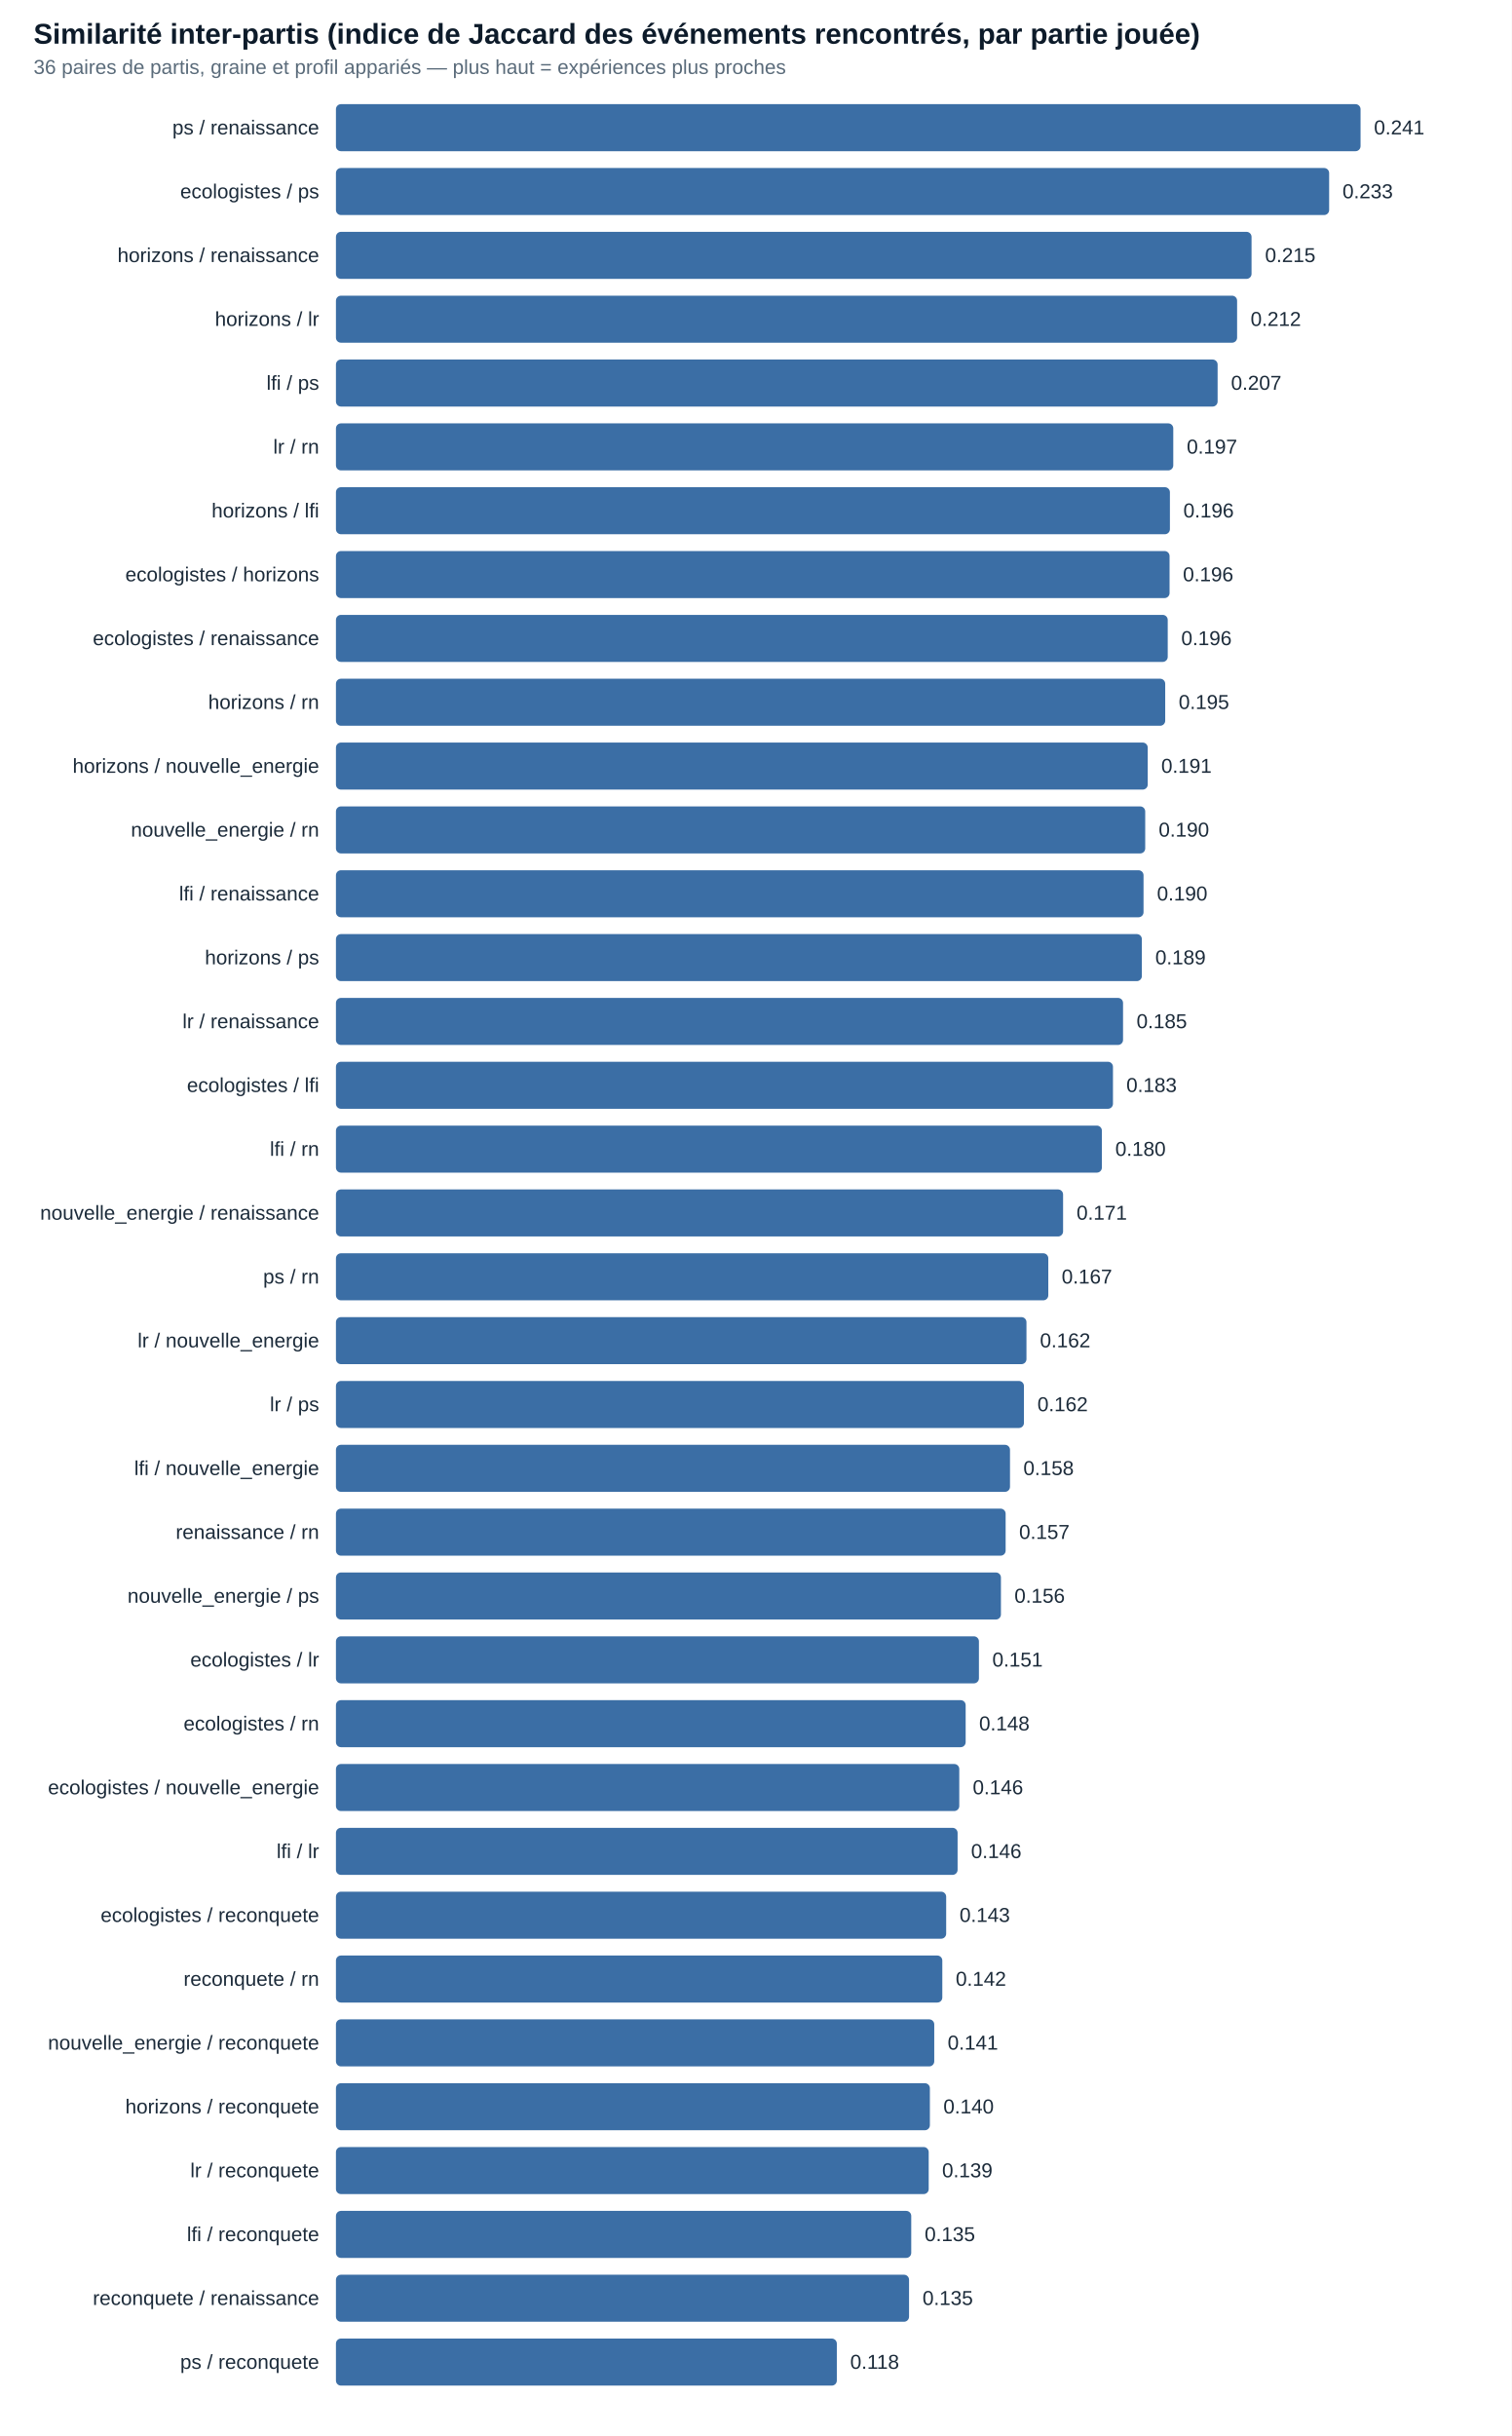
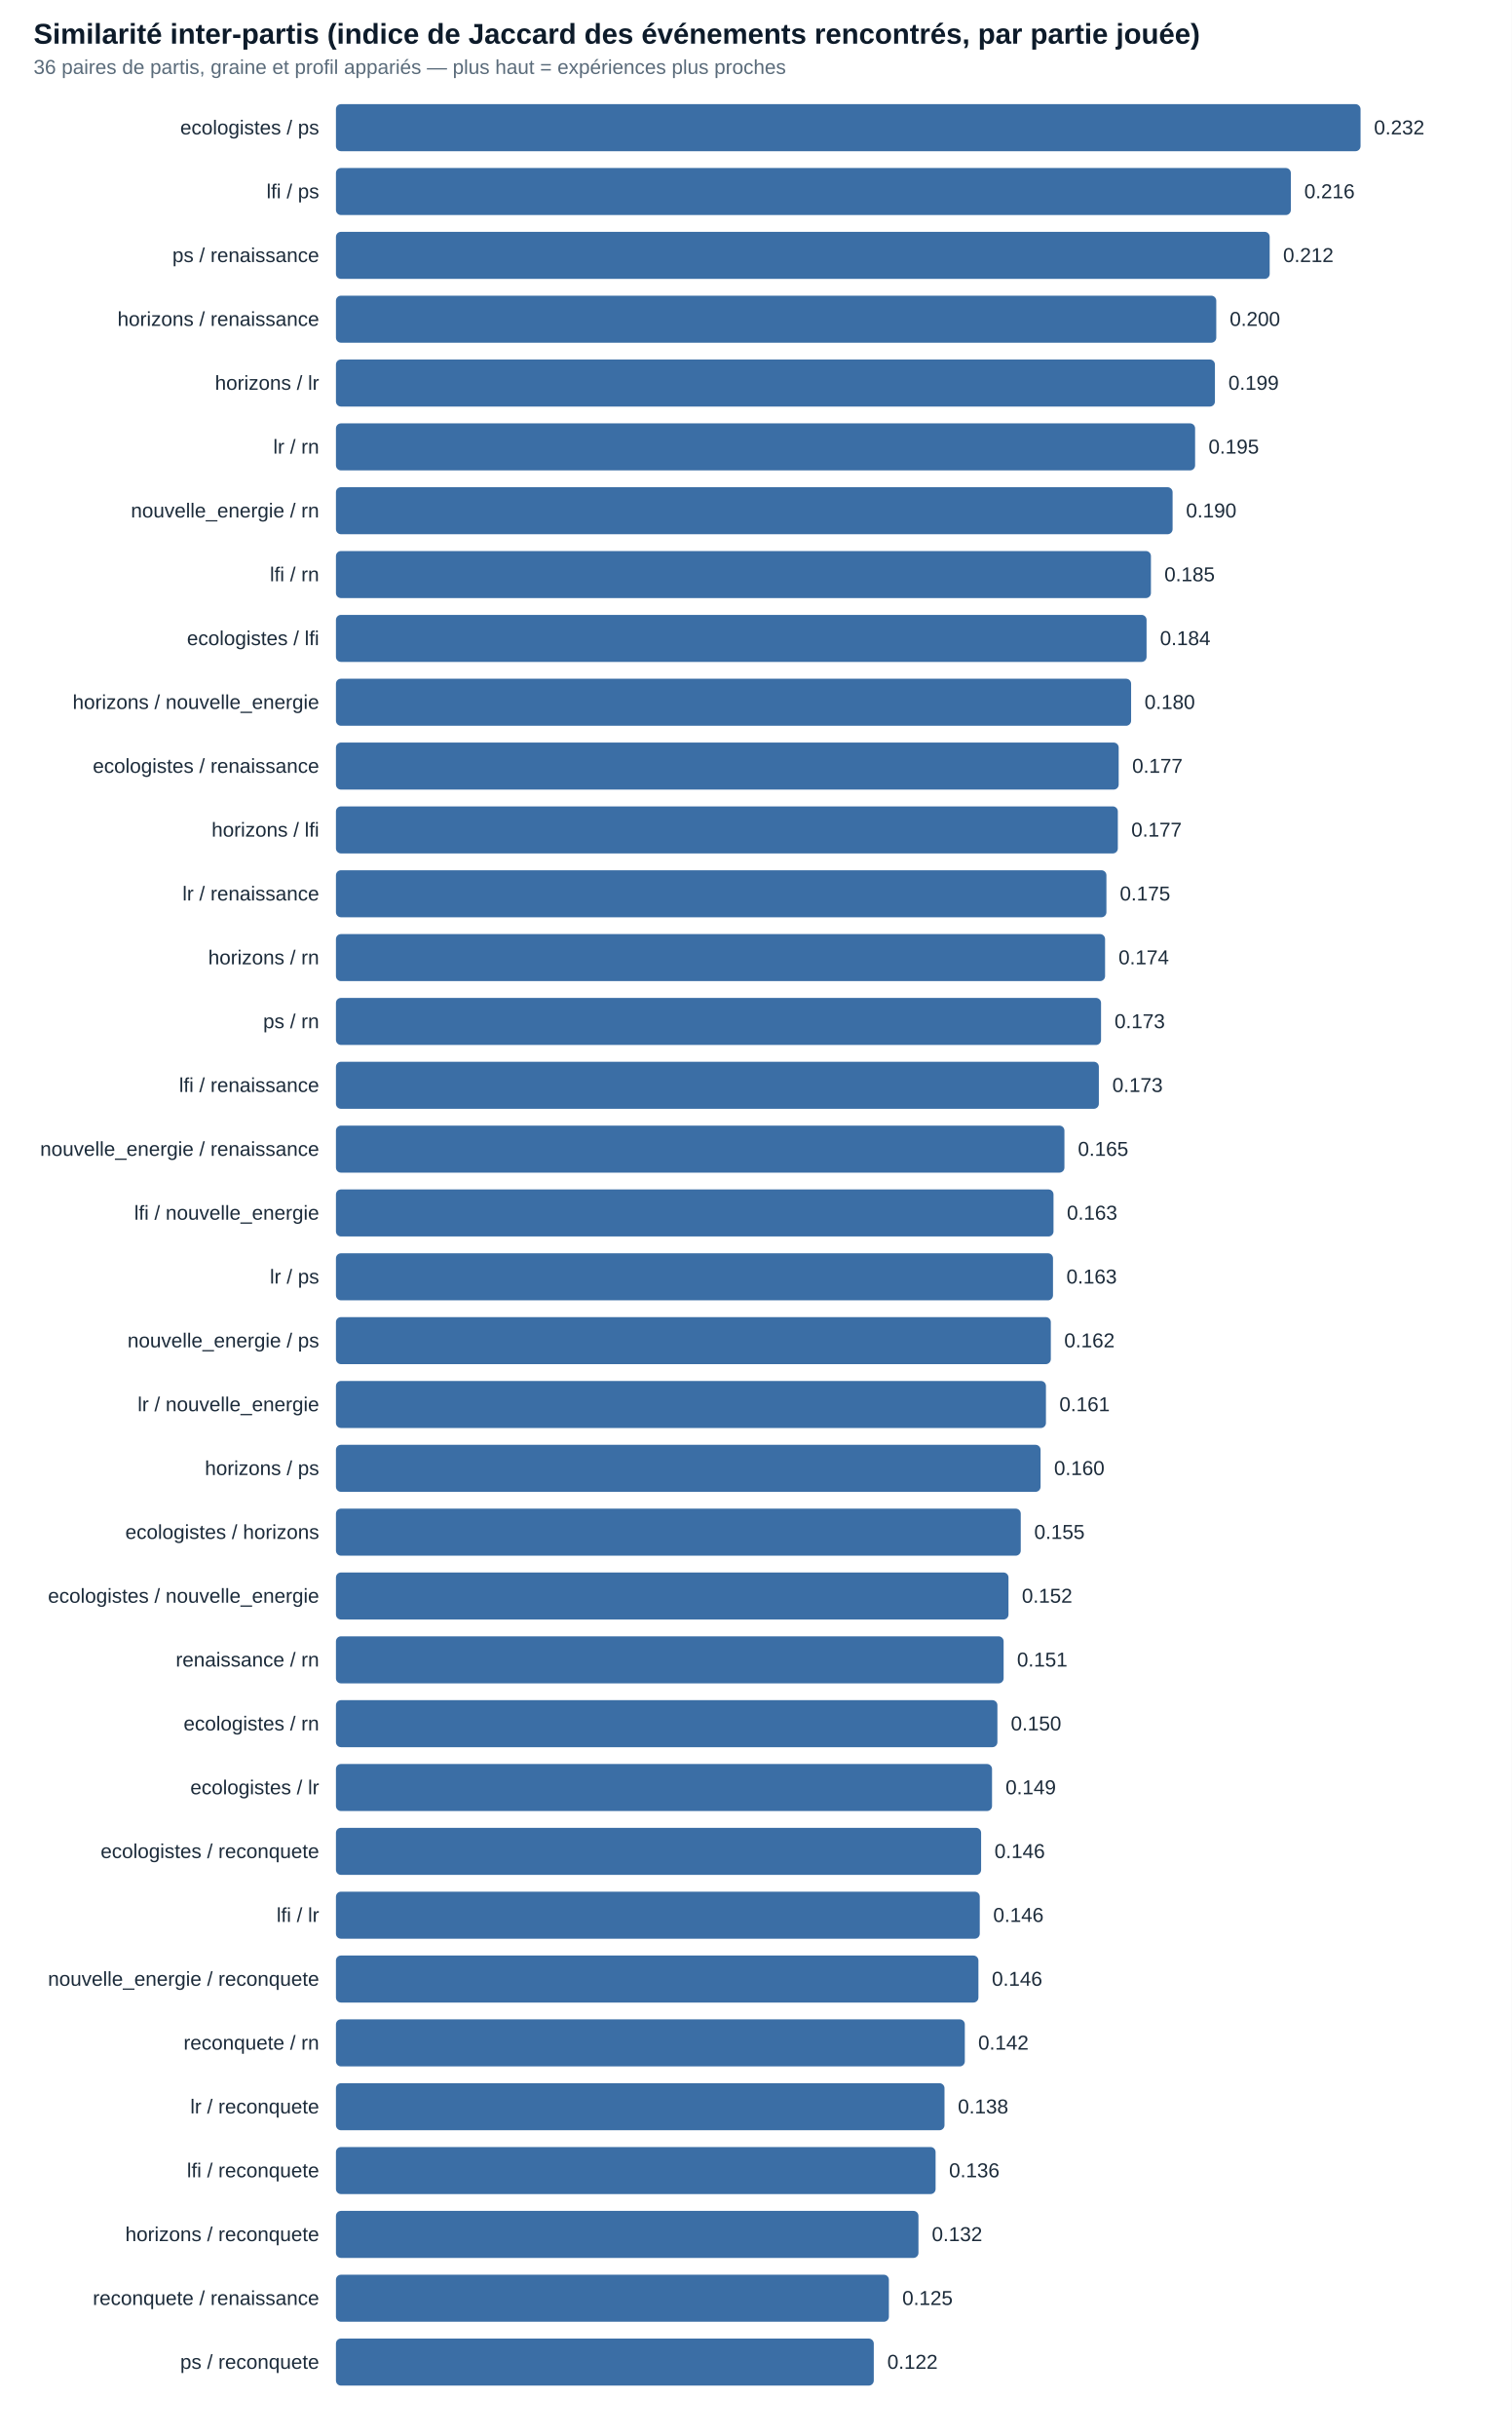
<svg xmlns="http://www.w3.org/2000/svg" width="900" height="1450" viewBox="0 0 900 1450">
  <rect width="900" height="1450" fill="#ffffff" />
  <text x="20" y="26" font-size="17" font-weight="700" fill="#0d1b2a" style="font-family:Arial,Helvetica,sans-serif">Similarité inter-partis (indice de Jaccard des événements rencontrés, par partie jouée)</text>
  <text x="20" y="44" font-size="12" fill="#5a6b7a" style="font-family:Arial,Helvetica,sans-serif">36 paires de partis, graine et profil appariés — plus haut = expériences plus proches</text>
-   <text x="190" y="80" text-anchor="end" font-size="12" fill="#1c2b3a" style="font-family:Arial,Helvetica,sans-serif">ps / renaissance</text>
+   <text x="190" y="80" text-anchor="end" font-size="12" fill="#1c2b3a" style="font-family:Arial,Helvetica,sans-serif">ecologistes / ps</text>
  <rect x="200" y="62" width="610.0" height="28" fill="#3b6ea5" rx="3" />
-   <text x="818" y="80" font-size="12" fill="#1c2b3a" style="font-family:Arial,Helvetica,sans-serif">0.241</text>
-   <text x="190" y="118" text-anchor="end" font-size="12" fill="#1c2b3a" style="font-family:Arial,Helvetica,sans-serif">ecologistes / ps</text>
-   <rect x="200" y="100" width="591.3" height="28" fill="#3b6ea5" rx="3" />
-   <text x="799.254" y="118" font-size="12" fill="#1c2b3a" style="font-family:Arial,Helvetica,sans-serif">0.233</text>
-   <text x="190" y="156" text-anchor="end" font-size="12" fill="#1c2b3a" style="font-family:Arial,Helvetica,sans-serif">horizons / renaissance</text>
-   <rect x="200" y="138" width="545.1" height="28" fill="#3b6ea5" rx="3" />
-   <text x="753.15" y="156" font-size="12" fill="#1c2b3a" style="font-family:Arial,Helvetica,sans-serif">0.215</text>
-   <text x="190" y="194" text-anchor="end" font-size="12" fill="#1c2b3a" style="font-family:Arial,Helvetica,sans-serif">horizons / lr</text>
-   <rect x="200" y="176" width="536.5" height="28" fill="#3b6ea5" rx="3" />
-   <text x="744.537" y="194" font-size="12" fill="#1c2b3a" style="font-family:Arial,Helvetica,sans-serif">0.212</text>
-   <text x="190" y="232" text-anchor="end" font-size="12" fill="#1c2b3a" style="font-family:Arial,Helvetica,sans-serif">lfi / ps</text>
-   <rect x="200" y="214" width="524.9" height="28" fill="#3b6ea5" rx="3" />
-   <text x="732.884" y="232" font-size="12" fill="#1c2b3a" style="font-family:Arial,Helvetica,sans-serif">0.207</text>
+   <text x="818" y="80" font-size="12" fill="#1c2b3a" style="font-family:Arial,Helvetica,sans-serif">0.232</text>
+   <text x="190" y="118" text-anchor="end" font-size="12" fill="#1c2b3a" style="font-family:Arial,Helvetica,sans-serif">lfi / ps</text>
+   <rect x="200" y="100" width="568.5" height="28" fill="#3b6ea5" rx="3" />
+   <text x="776.493" y="118" font-size="12" fill="#1c2b3a" style="font-family:Arial,Helvetica,sans-serif">0.216</text>
+   <text x="190" y="156" text-anchor="end" font-size="12" fill="#1c2b3a" style="font-family:Arial,Helvetica,sans-serif">ps / renaissance</text>
+   <rect x="200" y="138" width="555.9" height="28" fill="#3b6ea5" rx="3" />
+   <text x="763.883" y="156" font-size="12" fill="#1c2b3a" style="font-family:Arial,Helvetica,sans-serif">0.212</text>
+   <text x="190" y="194" text-anchor="end" font-size="12" fill="#1c2b3a" style="font-family:Arial,Helvetica,sans-serif">horizons / renaissance</text>
+   <rect x="200" y="176" width="524.1" height="28" fill="#3b6ea5" rx="3" />
+   <text x="732.096" y="194" font-size="12" fill="#1c2b3a" style="font-family:Arial,Helvetica,sans-serif">0.200</text>
+   <text x="190" y="232" text-anchor="end" font-size="12" fill="#1c2b3a" style="font-family:Arial,Helvetica,sans-serif">horizons / lr</text>
+   <rect x="200" y="214" width="523.3" height="28" fill="#3b6ea5" rx="3" />
+   <text x="731.307" y="232" font-size="12" fill="#1c2b3a" style="font-family:Arial,Helvetica,sans-serif">0.199</text>
  <text x="190" y="270" text-anchor="end" font-size="12" fill="#1c2b3a" style="font-family:Arial,Helvetica,sans-serif">lr / rn</text>
-   <rect x="200" y="252" width="498.5" height="28" fill="#3b6ea5" rx="3" />
-   <text x="706.538" y="270" font-size="12" fill="#1c2b3a" style="font-family:Arial,Helvetica,sans-serif">0.197</text>
-   <text x="190" y="308" text-anchor="end" font-size="12" fill="#1c2b3a" style="font-family:Arial,Helvetica,sans-serif">horizons / lfi</text>
-   <rect x="200" y="290" width="496.5" height="28" fill="#3b6ea5" rx="3" />
-   <text x="704.512" y="308" font-size="12" fill="#1c2b3a" style="font-family:Arial,Helvetica,sans-serif">0.196</text>
-   <text x="190" y="346" text-anchor="end" font-size="12" fill="#1c2b3a" style="font-family:Arial,Helvetica,sans-serif">ecologistes / horizons</text>
-   <rect x="200" y="328" width="496.3" height="28" fill="#3b6ea5" rx="3" />
-   <text x="704.258" y="346" font-size="12" fill="#1c2b3a" style="font-family:Arial,Helvetica,sans-serif">0.196</text>
-   <text x="190" y="384" text-anchor="end" font-size="12" fill="#1c2b3a" style="font-family:Arial,Helvetica,sans-serif">ecologistes / renaissance</text>
-   <rect x="200" y="366" width="495.2" height="28" fill="#3b6ea5" rx="3" />
-   <text x="703.245" y="384" font-size="12" fill="#1c2b3a" style="font-family:Arial,Helvetica,sans-serif">0.196</text>
-   <text x="190" y="422" text-anchor="end" font-size="12" fill="#1c2b3a" style="font-family:Arial,Helvetica,sans-serif">horizons / rn</text>
-   <rect x="200" y="404" width="493.7" height="28" fill="#3b6ea5" rx="3" />
-   <text x="701.725" y="422" font-size="12" fill="#1c2b3a" style="font-family:Arial,Helvetica,sans-serif">0.195</text>
-   <text x="190" y="460" text-anchor="end" font-size="12" fill="#1c2b3a" style="font-family:Arial,Helvetica,sans-serif">horizons / nouvelle_energie</text>
-   <rect x="200" y="442" width="483.3" height="28" fill="#3b6ea5" rx="3" />
-   <text x="691.339" y="460" font-size="12" fill="#1c2b3a" style="font-family:Arial,Helvetica,sans-serif">0.191</text>
-   <text x="190" y="498" text-anchor="end" font-size="12" fill="#1c2b3a" style="font-family:Arial,Helvetica,sans-serif">nouvelle_energie / rn</text>
-   <rect x="200" y="480" width="481.8" height="28" fill="#3b6ea5" rx="3" />
-   <text x="689.819" y="498" font-size="12" fill="#1c2b3a" style="font-family:Arial,Helvetica,sans-serif">0.190</text>
-   <text x="190" y="536" text-anchor="end" font-size="12" fill="#1c2b3a" style="font-family:Arial,Helvetica,sans-serif">lfi / renaissance</text>
-   <rect x="200" y="518" width="480.8" height="28" fill="#3b6ea5" rx="3" />
-   <text x="688.806" y="536" font-size="12" fill="#1c2b3a" style="font-family:Arial,Helvetica,sans-serif">0.190</text>
-   <text x="190" y="574" text-anchor="end" font-size="12" fill="#1c2b3a" style="font-family:Arial,Helvetica,sans-serif">horizons / ps</text>
-   <rect x="200" y="556" width="479.8" height="28" fill="#3b6ea5" rx="3" />
-   <text x="687.792" y="574" font-size="12" fill="#1c2b3a" style="font-family:Arial,Helvetica,sans-serif">0.189</text>
-   <text x="190" y="612" text-anchor="end" font-size="12" fill="#1c2b3a" style="font-family:Arial,Helvetica,sans-serif">lr / renaissance</text>
-   <rect x="200" y="594" width="468.6" height="28" fill="#3b6ea5" rx="3" />
-   <text x="676.646" y="612" font-size="12" fill="#1c2b3a" style="font-family:Arial,Helvetica,sans-serif">0.185</text>
-   <text x="190" y="650" text-anchor="end" font-size="12" fill="#1c2b3a" style="font-family:Arial,Helvetica,sans-serif">ecologistes / lfi</text>
-   <rect x="200" y="632" width="462.6" height="28" fill="#3b6ea5" rx="3" />
-   <text x="670.566" y="650" font-size="12" fill="#1c2b3a" style="font-family:Arial,Helvetica,sans-serif">0.183</text>
-   <text x="190" y="688" text-anchor="end" font-size="12" fill="#1c2b3a" style="font-family:Arial,Helvetica,sans-serif">lfi / rn</text>
-   <rect x="200" y="670" width="456.0" height="28" fill="#3b6ea5" rx="3" />
-   <text x="663.98" y="688" font-size="12" fill="#1c2b3a" style="font-family:Arial,Helvetica,sans-serif">0.180</text>
-   <text x="190" y="726" text-anchor="end" font-size="12" fill="#1c2b3a" style="font-family:Arial,Helvetica,sans-serif">nouvelle_energie / renaissance</text>
-   <rect x="200" y="708" width="432.9" height="28" fill="#3b6ea5" rx="3" />
-   <text x="640.928" y="726" font-size="12" fill="#1c2b3a" style="font-family:Arial,Helvetica,sans-serif">0.171</text>
-   <text x="190" y="764" text-anchor="end" font-size="12" fill="#1c2b3a" style="font-family:Arial,Helvetica,sans-serif">ps / rn</text>
-   <rect x="200" y="746" width="424.1" height="28" fill="#3b6ea5" rx="3" />
-   <text x="632.061" y="764" font-size="12" fill="#1c2b3a" style="font-family:Arial,Helvetica,sans-serif">0.167</text>
-   <text x="190" y="802" text-anchor="end" font-size="12" fill="#1c2b3a" style="font-family:Arial,Helvetica,sans-serif">lr / nouvelle_energie</text>
-   <rect x="200" y="784" width="411.1" height="28" fill="#3b6ea5" rx="3" />
-   <text x="619.142" y="802" font-size="12" fill="#1c2b3a" style="font-family:Arial,Helvetica,sans-serif">0.162</text>
-   <text x="190" y="840" text-anchor="end" font-size="12" fill="#1c2b3a" style="font-family:Arial,Helvetica,sans-serif">lr / ps</text>
-   <rect x="200" y="822" width="409.6" height="28" fill="#3b6ea5" rx="3" />
-   <text x="617.622" y="840" font-size="12" fill="#1c2b3a" style="font-family:Arial,Helvetica,sans-serif">0.162</text>
-   <text x="190" y="878" text-anchor="end" font-size="12" fill="#1c2b3a" style="font-family:Arial,Helvetica,sans-serif">lfi / nouvelle_energie</text>
-   <rect x="200" y="860" width="401.3" height="28" fill="#3b6ea5" rx="3" />
-   <text x="609.262" y="878" font-size="12" fill="#1c2b3a" style="font-family:Arial,Helvetica,sans-serif">0.158</text>
-   <text x="190" y="916" text-anchor="end" font-size="12" fill="#1c2b3a" style="font-family:Arial,Helvetica,sans-serif">renaissance / rn</text>
-   <rect x="200" y="898" width="398.7" height="28" fill="#3b6ea5" rx="3" />
-   <text x="606.729" y="916" font-size="12" fill="#1c2b3a" style="font-family:Arial,Helvetica,sans-serif">0.157</text>
-   <text x="190" y="954" text-anchor="end" font-size="12" fill="#1c2b3a" style="font-family:Arial,Helvetica,sans-serif">nouvelle_energie / ps</text>
-   <rect x="200" y="936" width="395.9" height="28" fill="#3b6ea5" rx="3" />
-   <text x="603.943" y="954" font-size="12" fill="#1c2b3a" style="font-family:Arial,Helvetica,sans-serif">0.156</text>
-   <text x="190" y="992" text-anchor="end" font-size="12" fill="#1c2b3a" style="font-family:Arial,Helvetica,sans-serif">ecologistes / lr</text>
-   <rect x="200" y="974" width="382.8" height="28" fill="#3b6ea5" rx="3" />
-   <text x="590.77" y="992" font-size="12" fill="#1c2b3a" style="font-family:Arial,Helvetica,sans-serif">0.151</text>
+   <rect x="200" y="252" width="511.5" height="28" fill="#3b6ea5" rx="3" />
+   <text x="719.486" y="270" font-size="12" fill="#1c2b3a" style="font-family:Arial,Helvetica,sans-serif">0.195</text>
+   <text x="190" y="308" text-anchor="end" font-size="12" fill="#1c2b3a" style="font-family:Arial,Helvetica,sans-serif">nouvelle_energie / rn</text>
+   <rect x="200" y="290" width="498.1" height="28" fill="#3b6ea5" rx="3" />
+   <text x="706.088" y="308" font-size="12" fill="#1c2b3a" style="font-family:Arial,Helvetica,sans-serif">0.190</text>
+   <text x="190" y="346" text-anchor="end" font-size="12" fill="#1c2b3a" style="font-family:Arial,Helvetica,sans-serif">lfi / rn</text>
+   <rect x="200" y="328" width="485.2" height="28" fill="#3b6ea5" rx="3" />
+   <text x="693.215" y="346" font-size="12" fill="#1c2b3a" style="font-family:Arial,Helvetica,sans-serif">0.185</text>
+   <text x="190" y="384" text-anchor="end" font-size="12" fill="#1c2b3a" style="font-family:Arial,Helvetica,sans-serif">ecologistes / lfi</text>
+   <rect x="200" y="366" width="482.6" height="28" fill="#3b6ea5" rx="3" />
+   <text x="690.588" y="384" font-size="12" fill="#1c2b3a" style="font-family:Arial,Helvetica,sans-serif">0.184</text>
+   <text x="190" y="422" text-anchor="end" font-size="12" fill="#1c2b3a" style="font-family:Arial,Helvetica,sans-serif">horizons / nouvelle_energie</text>
+   <rect x="200" y="404" width="473.4" height="28" fill="#3b6ea5" rx="3" />
+   <text x="681.394" y="422" font-size="12" fill="#1c2b3a" style="font-family:Arial,Helvetica,sans-serif">0.180</text>
+   <text x="190" y="460" text-anchor="end" font-size="12" fill="#1c2b3a" style="font-family:Arial,Helvetica,sans-serif">ecologistes / renaissance</text>
+   <rect x="200" y="442" width="466.0" height="28" fill="#3b6ea5" rx="3" />
+   <text x="674.038" y="460" font-size="12" fill="#1c2b3a" style="font-family:Arial,Helvetica,sans-serif">0.177</text>
+   <text x="190" y="498" text-anchor="end" font-size="12" fill="#1c2b3a" style="font-family:Arial,Helvetica,sans-serif">horizons / lfi</text>
+   <rect x="200" y="480" width="465.5" height="28" fill="#3b6ea5" rx="3" />
+   <text x="673.512" y="498" font-size="12" fill="#1c2b3a" style="font-family:Arial,Helvetica,sans-serif">0.177</text>
+   <text x="190" y="536" text-anchor="end" font-size="12" fill="#1c2b3a" style="font-family:Arial,Helvetica,sans-serif">lr / renaissance</text>
+   <rect x="200" y="518" width="458.7" height="28" fill="#3b6ea5" rx="3" />
+   <text x="666.682" y="536" font-size="12" fill="#1c2b3a" style="font-family:Arial,Helvetica,sans-serif">0.175</text>
+   <text x="190" y="574" text-anchor="end" font-size="12" fill="#1c2b3a" style="font-family:Arial,Helvetica,sans-serif">horizons / rn</text>
+   <rect x="200" y="556" width="457.9" height="28" fill="#3b6ea5" rx="3" />
+   <text x="665.894" y="574" font-size="12" fill="#1c2b3a" style="font-family:Arial,Helvetica,sans-serif">0.174</text>
+   <text x="190" y="612" text-anchor="end" font-size="12" fill="#1c2b3a" style="font-family:Arial,Helvetica,sans-serif">ps / rn</text>
+   <rect x="200" y="594" width="455.5" height="28" fill="#3b6ea5" rx="3" />
+   <text x="663.53" y="612" font-size="12" fill="#1c2b3a" style="font-family:Arial,Helvetica,sans-serif">0.173</text>
+   <text x="190" y="650" text-anchor="end" font-size="12" fill="#1c2b3a" style="font-family:Arial,Helvetica,sans-serif">lfi / renaissance</text>
+   <rect x="200" y="632" width="454.2" height="28" fill="#3b6ea5" rx="3" />
+   <text x="662.216" y="650" font-size="12" fill="#1c2b3a" style="font-family:Arial,Helvetica,sans-serif">0.173</text>
+   <text x="190" y="688" text-anchor="end" font-size="12" fill="#1c2b3a" style="font-family:Arial,Helvetica,sans-serif">nouvelle_energie / renaissance</text>
+   <rect x="200" y="670" width="433.7" height="28" fill="#3b6ea5" rx="3" />
+   <text x="641.725" y="688" font-size="12" fill="#1c2b3a" style="font-family:Arial,Helvetica,sans-serif">0.165</text>
+   <text x="190" y="726" text-anchor="end" font-size="12" fill="#1c2b3a" style="font-family:Arial,Helvetica,sans-serif">lfi / nouvelle_energie</text>
+   <rect x="200" y="708" width="427.2" height="28" fill="#3b6ea5" rx="3" />
+   <text x="635.158" y="726" font-size="12" fill="#1c2b3a" style="font-family:Arial,Helvetica,sans-serif">0.163</text>
+   <text x="190" y="764" text-anchor="end" font-size="12" fill="#1c2b3a" style="font-family:Arial,Helvetica,sans-serif">lr / ps</text>
+   <rect x="200" y="746" width="426.9" height="28" fill="#3b6ea5" rx="3" />
+   <text x="634.895" y="764" font-size="12" fill="#1c2b3a" style="font-family:Arial,Helvetica,sans-serif">0.163</text>
+   <text x="190" y="802" text-anchor="end" font-size="12" fill="#1c2b3a" style="font-family:Arial,Helvetica,sans-serif">nouvelle_energie / ps</text>
+   <rect x="200" y="784" width="425.6" height="28" fill="#3b6ea5" rx="3" />
+   <text x="633.581" y="802" font-size="12" fill="#1c2b3a" style="font-family:Arial,Helvetica,sans-serif">0.162</text>
+   <text x="190" y="840" text-anchor="end" font-size="12" fill="#1c2b3a" style="font-family:Arial,Helvetica,sans-serif">lr / nouvelle_energie</text>
+   <rect x="200" y="822" width="422.7" height="28" fill="#3b6ea5" rx="3" />
+   <text x="630.692" y="840" font-size="12" fill="#1c2b3a" style="font-family:Arial,Helvetica,sans-serif">0.161</text>
+   <text x="190" y="878" text-anchor="end" font-size="12" fill="#1c2b3a" style="font-family:Arial,Helvetica,sans-serif">horizons / ps</text>
+   <rect x="200" y="860" width="419.5" height="28" fill="#3b6ea5" rx="3" />
+   <text x="627.539" y="878" font-size="12" fill="#1c2b3a" style="font-family:Arial,Helvetica,sans-serif">0.160</text>
+   <text x="190" y="916" text-anchor="end" font-size="12" fill="#1c2b3a" style="font-family:Arial,Helvetica,sans-serif">ecologistes / horizons</text>
+   <rect x="200" y="898" width="407.7" height="28" fill="#3b6ea5" rx="3" />
+   <text x="615.717" y="916" font-size="12" fill="#1c2b3a" style="font-family:Arial,Helvetica,sans-serif">0.155</text>
+   <text x="190" y="954" text-anchor="end" font-size="12" fill="#1c2b3a" style="font-family:Arial,Helvetica,sans-serif">ecologistes / nouvelle_energie</text>
+   <rect x="200" y="936" width="400.4" height="28" fill="#3b6ea5" rx="3" />
+   <text x="608.362" y="954" font-size="12" fill="#1c2b3a" style="font-family:Arial,Helvetica,sans-serif">0.152</text>
+   <text x="190" y="992" text-anchor="end" font-size="12" fill="#1c2b3a" style="font-family:Arial,Helvetica,sans-serif">renaissance / rn</text>
+   <rect x="200" y="974" width="397.5" height="28" fill="#3b6ea5" rx="3" />
+   <text x="605.472" y="992" font-size="12" fill="#1c2b3a" style="font-family:Arial,Helvetica,sans-serif">0.151</text>
  <text x="190" y="1030" text-anchor="end" font-size="12" fill="#1c2b3a" style="font-family:Arial,Helvetica,sans-serif">ecologistes / rn</text>
-   <rect x="200" y="1012" width="374.9" height="28" fill="#3b6ea5" rx="3" />
-   <text x="582.917" y="1030" font-size="12" fill="#1c2b3a" style="font-family:Arial,Helvetica,sans-serif">0.148</text>
-   <text x="190" y="1068" text-anchor="end" font-size="12" fill="#1c2b3a" style="font-family:Arial,Helvetica,sans-serif">ecologistes / nouvelle_energie</text>
-   <rect x="200" y="1050" width="371.1" height="28" fill="#3b6ea5" rx="3" />
-   <text x="579.117" y="1068" font-size="12" fill="#1c2b3a" style="font-family:Arial,Helvetica,sans-serif">0.146</text>
-   <text x="190" y="1106" text-anchor="end" font-size="12" fill="#1c2b3a" style="font-family:Arial,Helvetica,sans-serif">lfi / lr</text>
-   <rect x="200" y="1088" width="370.1" height="28" fill="#3b6ea5" rx="3" />
-   <text x="578.104" y="1106" font-size="12" fill="#1c2b3a" style="font-family:Arial,Helvetica,sans-serif">0.146</text>
-   <text x="190" y="1144" text-anchor="end" font-size="12" fill="#1c2b3a" style="font-family:Arial,Helvetica,sans-serif">ecologistes / reconquete</text>
-   <rect x="200" y="1126" width="363.3" height="28" fill="#3b6ea5" rx="3" />
-   <text x="571.264" y="1144" font-size="12" fill="#1c2b3a" style="font-family:Arial,Helvetica,sans-serif">0.143</text>
-   <text x="190" y="1182" text-anchor="end" font-size="12" fill="#1c2b3a" style="font-family:Arial,Helvetica,sans-serif">reconquete / rn</text>
-   <rect x="200" y="1164" width="361.0" height="28" fill="#3b6ea5" rx="3" />
-   <text x="568.984" y="1182" font-size="12" fill="#1c2b3a" style="font-family:Arial,Helvetica,sans-serif">0.142</text>
-   <text x="190" y="1220" text-anchor="end" font-size="12" fill="#1c2b3a" style="font-family:Arial,Helvetica,sans-serif">nouvelle_energie / reconquete</text>
-   <rect x="200" y="1202" width="356.2" height="28" fill="#3b6ea5" rx="3" />
-   <text x="564.171" y="1220" font-size="12" fill="#1c2b3a" style="font-family:Arial,Helvetica,sans-serif">0.141</text>
-   <text x="190" y="1258" text-anchor="end" font-size="12" fill="#1c2b3a" style="font-family:Arial,Helvetica,sans-serif">horizons / reconquete</text>
-   <rect x="200" y="1240" width="353.6" height="28" fill="#3b6ea5" rx="3" />
-   <text x="561.638" y="1258" font-size="12" fill="#1c2b3a" style="font-family:Arial,Helvetica,sans-serif">0.140</text>
-   <text x="190" y="1296" text-anchor="end" font-size="12" fill="#1c2b3a" style="font-family:Arial,Helvetica,sans-serif">lr / reconquete</text>
-   <rect x="200" y="1278" width="352.9" height="28" fill="#3b6ea5" rx="3" />
-   <text x="560.878" y="1296" font-size="12" fill="#1c2b3a" style="font-family:Arial,Helvetica,sans-serif">0.139</text>
-   <text x="190" y="1334" text-anchor="end" font-size="12" fill="#1c2b3a" style="font-family:Arial,Helvetica,sans-serif">lfi / reconquete</text>
-   <rect x="200" y="1316" width="342.5" height="28" fill="#3b6ea5" rx="3" />
-   <text x="550.492" y="1334" font-size="12" fill="#1c2b3a" style="font-family:Arial,Helvetica,sans-serif">0.135</text>
+   <rect x="200" y="1012" width="393.8" height="28" fill="#3b6ea5" rx="3" />
+   <text x="601.794" y="1030" font-size="12" fill="#1c2b3a" style="font-family:Arial,Helvetica,sans-serif">0.150</text>
+   <text x="190" y="1068" text-anchor="end" font-size="12" fill="#1c2b3a" style="font-family:Arial,Helvetica,sans-serif">ecologistes / lr</text>
+   <rect x="200" y="1050" width="390.6" height="28" fill="#3b6ea5" rx="3" />
+   <text x="598.642" y="1068" font-size="12" fill="#1c2b3a" style="font-family:Arial,Helvetica,sans-serif">0.149</text>
+   <text x="190" y="1106" text-anchor="end" font-size="12" fill="#1c2b3a" style="font-family:Arial,Helvetica,sans-serif">ecologistes / reconquete</text>
+   <rect x="200" y="1088" width="384.1" height="28" fill="#3b6ea5" rx="3" />
+   <text x="592.074" y="1106" font-size="12" fill="#1c2b3a" style="font-family:Arial,Helvetica,sans-serif">0.146</text>
+   <text x="190" y="1144" text-anchor="end" font-size="12" fill="#1c2b3a" style="font-family:Arial,Helvetica,sans-serif">lfi / lr</text>
+   <rect x="200" y="1126" width="383.3" height="28" fill="#3b6ea5" rx="3" />
+   <text x="591.286" y="1144" font-size="12" fill="#1c2b3a" style="font-family:Arial,Helvetica,sans-serif">0.146</text>
+   <text x="190" y="1182" text-anchor="end" font-size="12" fill="#1c2b3a" style="font-family:Arial,Helvetica,sans-serif">nouvelle_energie / reconquete</text>
+   <rect x="200" y="1164" width="382.5" height="28" fill="#3b6ea5" rx="3" />
+   <text x="590.498" y="1182" font-size="12" fill="#1c2b3a" style="font-family:Arial,Helvetica,sans-serif">0.146</text>
+   <text x="190" y="1220" text-anchor="end" font-size="12" fill="#1c2b3a" style="font-family:Arial,Helvetica,sans-serif">reconquete / rn</text>
+   <rect x="200" y="1202" width="374.4" height="28" fill="#3b6ea5" rx="3" />
+   <text x="582.354" y="1220" font-size="12" fill="#1c2b3a" style="font-family:Arial,Helvetica,sans-serif">0.142</text>
+   <text x="190" y="1258" text-anchor="end" font-size="12" fill="#1c2b3a" style="font-family:Arial,Helvetica,sans-serif">lr / reconquete</text>
+   <rect x="200" y="1240" width="362.3" height="28" fill="#3b6ea5" rx="3" />
+   <text x="570.27" y="1258" font-size="12" fill="#1c2b3a" style="font-family:Arial,Helvetica,sans-serif">0.138</text>
+   <text x="190" y="1296" text-anchor="end" font-size="12" fill="#1c2b3a" style="font-family:Arial,Helvetica,sans-serif">lfi / reconquete</text>
+   <rect x="200" y="1278" width="357.0" height="28" fill="#3b6ea5" rx="3" />
+   <text x="565.016" y="1296" font-size="12" fill="#1c2b3a" style="font-family:Arial,Helvetica,sans-serif">0.136</text>
+   <text x="190" y="1334" text-anchor="end" font-size="12" fill="#1c2b3a" style="font-family:Arial,Helvetica,sans-serif">horizons / reconquete</text>
+   <rect x="200" y="1316" width="346.8" height="28" fill="#3b6ea5" rx="3" />
+   <text x="554.77" y="1334" font-size="12" fill="#1c2b3a" style="font-family:Arial,Helvetica,sans-serif">0.132</text>
  <text x="190" y="1372" text-anchor="end" font-size="12" fill="#1c2b3a" style="font-family:Arial,Helvetica,sans-serif">reconquete / renaissance</text>
-   <rect x="200" y="1354" width="341.2" height="28" fill="#3b6ea5" rx="3" />
-   <text x="549.225" y="1372" font-size="12" fill="#1c2b3a" style="font-family:Arial,Helvetica,sans-serif">0.135</text>
+   <rect x="200" y="1354" width="329.2" height="28" fill="#3b6ea5" rx="3" />
+   <text x="537.169" y="1372" font-size="12" fill="#1c2b3a" style="font-family:Arial,Helvetica,sans-serif">0.125</text>
  <text x="190" y="1410" text-anchor="end" font-size="12" fill="#1c2b3a" style="font-family:Arial,Helvetica,sans-serif">ps / reconquete</text>
-   <rect x="200" y="1392" width="298.2" height="28" fill="#3b6ea5" rx="3" />
-   <text x="506.16" y="1410" font-size="12" fill="#1c2b3a" style="font-family:Arial,Helvetica,sans-serif">0.118</text>
+   <rect x="200" y="1392" width="320.2" height="28" fill="#3b6ea5" rx="3" />
+   <text x="528.237" y="1410" font-size="12" fill="#1c2b3a" style="font-family:Arial,Helvetica,sans-serif">0.122</text>
</svg>
